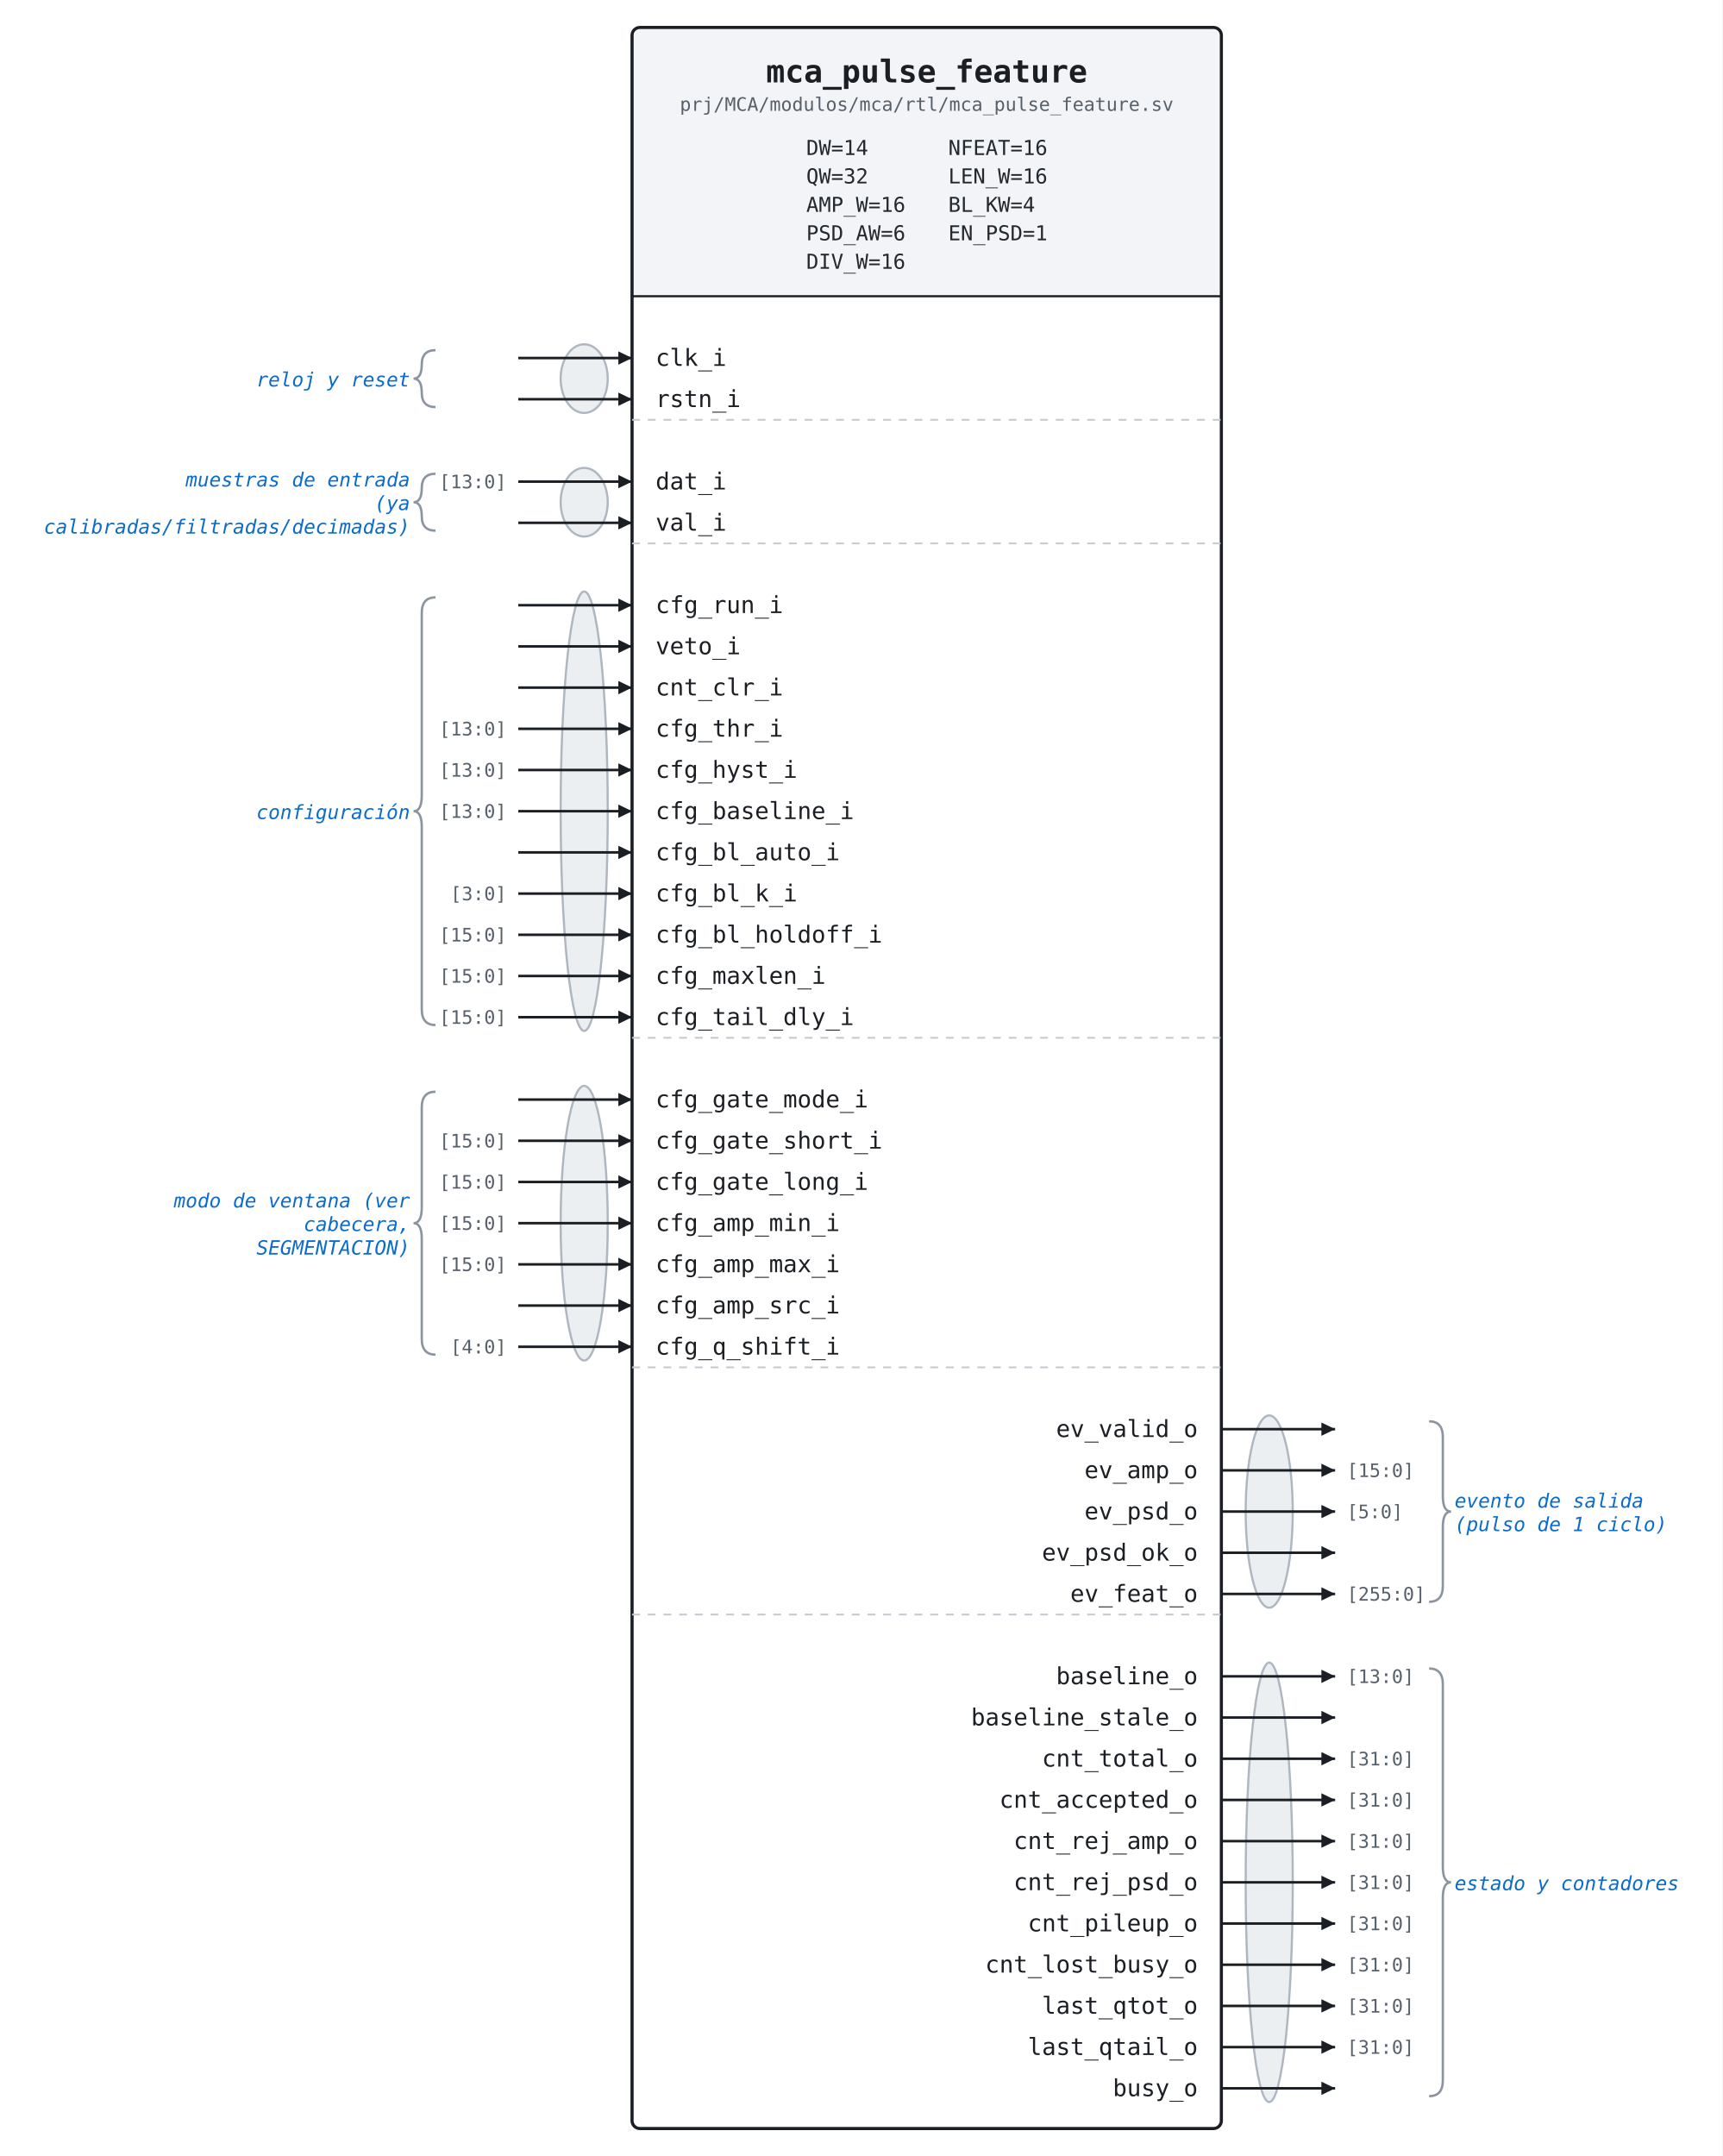
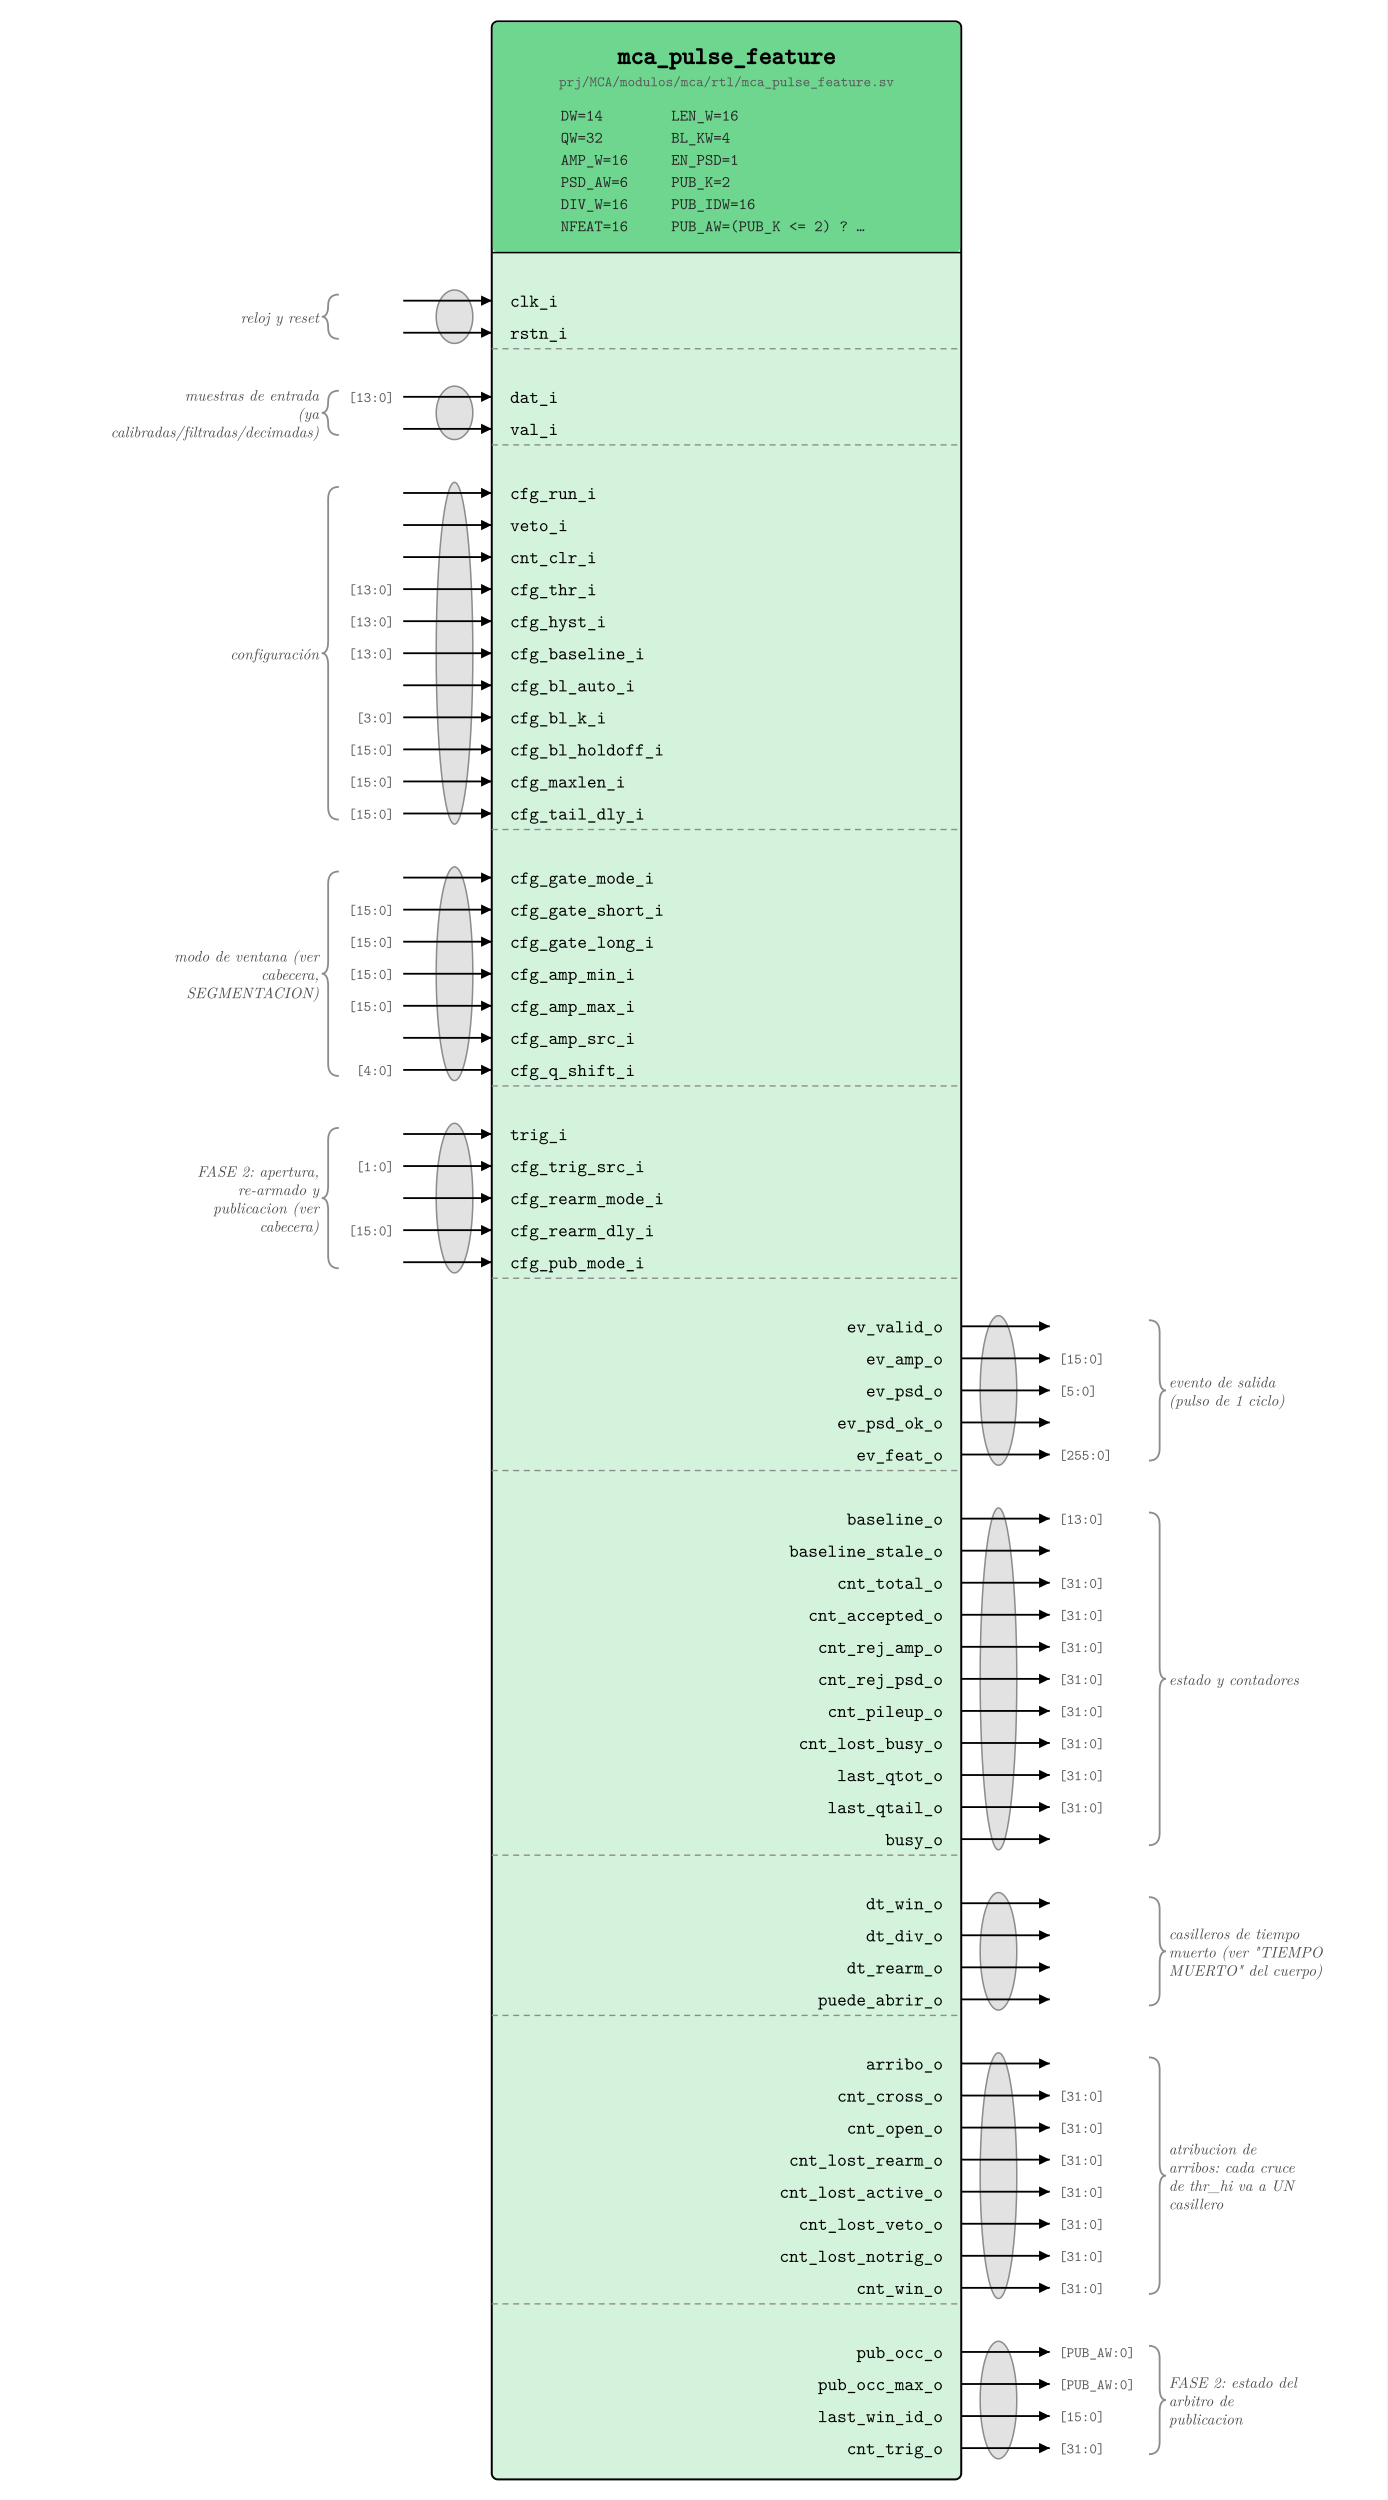
- <svg xmlns="http://www.w3.org/2000/svg" width="878" height="1099" viewBox="0 0 878 1099" font-family="ui-monospace,SFMono-Regular,Menlo,Consolas,monospace">
+ <svg xmlns="http://www.w3.org/2000/svg" width="909" height="1638" viewBox="0 0 909 1638" font-family="&quot;Latin Modern Mono&quot;,&quot;CMU Typewriter Text&quot;,ui-monospace,SFMono-Regular,Menlo,Consolas,monospace">
  <style>
-   .bg{fill:#ffffff}            .box{fill:#ffffff;stroke:#1b1f24;stroke-width:1.6}
-   .hdr{fill:#f2f4f7;stroke:none}
-   .rule{stroke:#1b1f24;stroke-width:1.1}
-   .sep{stroke:#c3cad1;stroke-width:0.9;stroke-dasharray:4 4}
-   .pin{stroke:#1b1f24;stroke-width:1.3;fill:none}
-   .arr{fill:#1b1f24;stroke:none}
-   .nm{fill:#1b1f24}            .wd{fill:#57606a}
-   .gp{fill:#0b6bcb;font-style:italic}
-   .ti{fill:#1b1f24;font-weight:700} .sb{fill:#57606a} .pr{fill:#24292f}
+   .bg{fill:#ffffff}            .box{stroke:#000000;stroke-width:1.3}
+   .hdr{stroke:none}
+   .rule{stroke:#000000;stroke-width:1.0}
+   .sep{stroke:#8c8c8c;stroke-width:0.9;stroke-dasharray:4 3}
+   .pin{stroke:#000000;stroke-width:1.2;fill:none}
+   .arr{fill:#000000;stroke:none}
+   .nm{fill:#000000}            .wd{fill:#595959}
+   .gp{fill:#4d4d4d;font-style:italic;font-family:"Latin Modern Roman","CMU Serif","Computer Modern Serif",Georgia,serif}
+   .ti{fill:#000000;font-weight:700} .sb{fill:#595959} .pr{fill:#262626}
+   .lg{fill:#4d4d4d;font-family:"Latin Modern Roman","CMU Serif","Computer Modern Serif",Georgia,serif}
  /* Tintes planos y no fill-opacity: hay renderers de SVG a PNG que ignoran la
     opacidad y dejan la elipse maciza, tapando los cables que abarca. */
-   .brc{fill:none;stroke:#8c959f;stroke-width:1.2}
-   .bus {fill:#eceff2;stroke:#aeb7c0;stroke-width:1.1}
-   .busm{fill:#dcebfb;stroke:#0b6bcb;stroke-width:1.3}
-   .buss{fill:#fbefd6;stroke:#bf8700;stroke-width:1.3}
-   .dotm{fill:#0b6bcb;stroke:none}
-   .dots{fill:#ffffff;stroke:#bf8700;stroke-width:1.6}
-   @media (prefers-color-scheme: dark){
-     .bg{fill:#0d1117}          .box{fill:#0d1117;stroke:#c9d1d9}
-     .hdr{fill:#161b22}         .rule{stroke:#c9d1d9}
-     .sep{stroke:#30363d}       .pin{stroke:#c9d1d9}
-     .arr{fill:#c9d1d9}         .nm{fill:#e6edf3} .wd{fill:#8b949e}
-     .gp{fill:#58a6ff}          .ti{fill:#e6edf3} .sb{fill:#8b949e} .pr{fill:#c9d1d9}
-     .brc{stroke:#6e7681}
-     .bus {fill:#21262d;stroke:#6e7681}
-     .busm{fill:#10243e;stroke:#58a6ff}
-     .buss{fill:#2b2008;stroke:#d29922}
-     .dotm{fill:#58a6ff}        .dots{fill:#0d1117;stroke:#d29922}
-   }
+   .brc{fill:none;stroke:#8c8c8c;stroke-width:1.2}
+   .bus {fill:#e2e2e2;stroke:#8c8c8c;stroke-width:1.0}
+   .busm{fill:#fdddbc;stroke:#000000;stroke-width:1.1}
+   .buss{fill:#f8c6c6;stroke:#000000;stroke-width:1.1}
+   .dotm{fill:#fccea0;stroke:#000000;stroke-width:1.1}
+   .dots{fill:#f08080;stroke:#000000;stroke-width:1.1}
</style>
-   <rect class="bg" x="0" y="0" width="878" height="1099" />
-   <rect class="box" x="322.2" y="14.0" width="300.4" height="1071.0" rx="4" />
-   <rect class="hdr" x="323.2" y="15.0" width="298.4" height="136.0" rx="3" />
-   <text class="ti" x="472.4" y="42.0" font-size="16" text-anchor="middle">mca_pulse_feature</text>
-   <text class="sb" x="472.4" y="56.5" font-size="9.5" text-anchor="middle">prj/MCA/modulos/mca/rtl/mca_pulse_feature.sv</text>
-   <text class="pr" x="411.0" y="79.0" font-size="10.5">DW=14</text>
-   <text class="pr" x="411.0" y="93.5" font-size="10.5">QW=32</text>
-   <text class="pr" x="411.0" y="108.0" font-size="10.5">AMP_W=16</text>
-   <text class="pr" x="411.0" y="122.5" font-size="10.5">PSD_AW=6</text>
-   <text class="pr" x="411.0" y="137.0" font-size="10.5">DIV_W=16</text>
-   <text class="pr" x="483.4" y="79.0" font-size="10.5">NFEAT=16</text>
-   <text class="pr" x="483.4" y="93.5" font-size="10.5">LEN_W=16</text>
-   <text class="pr" x="483.4" y="108.0" font-size="10.5">BL_KW=4</text>
-   <text class="pr" x="483.4" y="122.5" font-size="10.5">EN_PSD=1</text>
-   <line class="rule" x1="322.2" y1="151.0" x2="622.6" y2="151.0" />
-   <ellipse class="bus" cx="297.8" cy="193.0" rx="12.0" ry="17.5" />
-   <path class="brc" d="M222.0,178.5 Q215.0,178.5 215.0,185.8 L215.0,185.8 Q215.0,193.0 210.8,193.0 Q215.0,193.0 215.0,200.2 L215.0,200.2 Q215.0,207.5 222.0,207.5" />
-   <text class="gp" x="209.0" y="197.0" font-size="10" text-anchor="end">reloj y reset</text>
-   <line class="pin" x1="264.2" y1="182.5" x2="322.2" y2="182.5" />
-   <path class="arr" d="M315.2,179.1 L322.2,182.5 L315.2,185.9 Z" />
-   <text class="nm" x="334.2" y="186.5" font-size="12">clk_i</text>
-   <line class="pin" x1="264.2" y1="203.5" x2="322.2" y2="203.5" />
-   <path class="arr" d="M315.2,200.1 L322.2,203.5 L315.2,206.9 Z" />
-   <text class="nm" x="334.2" y="207.5" font-size="12">rstn_i</text>
-   <line class="sep" x1="322.2" y1="214.0" x2="622.6" y2="214.0" />
-   <ellipse class="bus" cx="297.8" cy="256.0" rx="12.0" ry="17.5" />
-   <path class="brc" d="M222.0,241.5 Q215.0,241.5 215.0,248.8 L215.0,248.8 Q215.0,256.0 210.8,256.0 Q215.0,256.0 215.0,263.2 L215.0,263.2 Q215.0,270.5 222.0,270.5" />
-   <text class="gp" x="209.0" y="248.0" font-size="10" text-anchor="end">muestras de entrada</text>
-   <text class="gp" x="209.0" y="260.0" font-size="10" text-anchor="end">(ya</text>
-   <text class="gp" x="209.0" y="272.0" font-size="10" text-anchor="end">calibradas/filtradas/decimadas)</text>
-   <line class="pin" x1="264.2" y1="245.5" x2="322.2" y2="245.5" />
-   <path class="arr" d="M315.2,242.1 L322.2,245.5 L315.2,248.9 Z" />
-   <text class="wd" x="258.2" y="248.9" font-size="9.5" text-anchor="end">[13:0]</text>
-   <text class="nm" x="334.2" y="249.5" font-size="12">dat_i</text>
-   <line class="pin" x1="264.2" y1="266.5" x2="322.2" y2="266.5" />
-   <path class="arr" d="M315.2,263.1 L322.2,266.5 L315.2,269.9 Z" />
-   <text class="nm" x="334.2" y="270.5" font-size="12">val_i</text>
-   <line class="sep" x1="322.2" y1="277.0" x2="622.6" y2="277.0" />
-   <ellipse class="bus" cx="297.8" cy="413.5" rx="12.0" ry="112.0" />
-   <path class="brc" d="M222.0,304.5 Q215.0,304.5 215.0,312.5 L215.0,405.5 Q215.0,413.5 210.8,413.5 Q215.0,413.5 215.0,421.5 L215.0,514.5 Q215.0,522.5 222.0,522.5" />
-   <text class="gp" x="209.0" y="417.5" font-size="10" text-anchor="end">configuración</text>
-   <line class="pin" x1="264.2" y1="308.5" x2="322.2" y2="308.5" />
-   <path class="arr" d="M315.2,305.1 L322.2,308.5 L315.2,311.9 Z" />
-   <text class="nm" x="334.2" y="312.5" font-size="12">cfg_run_i</text>
-   <line class="pin" x1="264.2" y1="329.5" x2="322.2" y2="329.5" />
-   <path class="arr" d="M315.2,326.1 L322.2,329.5 L315.2,332.9 Z" />
-   <text class="nm" x="334.2" y="333.5" font-size="12">veto_i</text>
-   <line class="pin" x1="264.2" y1="350.5" x2="322.2" y2="350.5" />
-   <path class="arr" d="M315.2,347.1 L322.2,350.5 L315.2,353.9 Z" />
-   <text class="nm" x="334.2" y="354.5" font-size="12">cnt_clr_i</text>
-   <line class="pin" x1="264.2" y1="371.5" x2="322.2" y2="371.5" />
-   <path class="arr" d="M315.2,368.1 L322.2,371.5 L315.2,374.9 Z" />
-   <text class="wd" x="258.2" y="374.9" font-size="9.5" text-anchor="end">[13:0]</text>
-   <text class="nm" x="334.2" y="375.5" font-size="12">cfg_thr_i</text>
-   <line class="pin" x1="264.2" y1="392.5" x2="322.2" y2="392.5" />
-   <path class="arr" d="M315.2,389.1 L322.2,392.5 L315.2,395.9 Z" />
-   <text class="wd" x="258.2" y="395.9" font-size="9.5" text-anchor="end">[13:0]</text>
-   <text class="nm" x="334.2" y="396.5" font-size="12">cfg_hyst_i</text>
-   <line class="pin" x1="264.2" y1="413.5" x2="322.2" y2="413.5" />
-   <path class="arr" d="M315.2,410.1 L322.2,413.5 L315.2,416.9 Z" />
-   <text class="wd" x="258.2" y="416.9" font-size="9.5" text-anchor="end">[13:0]</text>
-   <text class="nm" x="334.2" y="417.5" font-size="12">cfg_baseline_i</text>
-   <line class="pin" x1="264.2" y1="434.5" x2="322.2" y2="434.5" />
-   <path class="arr" d="M315.2,431.1 L322.2,434.5 L315.2,437.9 Z" />
-   <text class="nm" x="334.2" y="438.5" font-size="12">cfg_bl_auto_i</text>
-   <line class="pin" x1="264.2" y1="455.5" x2="322.2" y2="455.5" />
-   <path class="arr" d="M315.2,452.1 L322.2,455.5 L315.2,458.9 Z" />
-   <text class="wd" x="258.2" y="458.9" font-size="9.5" text-anchor="end">[3:0]</text>
-   <text class="nm" x="334.2" y="459.5" font-size="12">cfg_bl_k_i</text>
-   <line class="pin" x1="264.2" y1="476.5" x2="322.2" y2="476.5" />
-   <path class="arr" d="M315.2,473.1 L322.2,476.5 L315.2,479.9 Z" />
-   <text class="wd" x="258.2" y="479.9" font-size="9.5" text-anchor="end">[15:0]</text>
-   <text class="nm" x="334.2" y="480.5" font-size="12">cfg_bl_holdoff_i</text>
-   <line class="pin" x1="264.2" y1="497.5" x2="322.2" y2="497.5" />
-   <path class="arr" d="M315.2,494.1 L322.2,497.5 L315.2,500.9 Z" />
-   <text class="wd" x="258.2" y="500.9" font-size="9.5" text-anchor="end">[15:0]</text>
-   <text class="nm" x="334.2" y="501.5" font-size="12">cfg_maxlen_i</text>
-   <line class="pin" x1="264.2" y1="518.5" x2="322.2" y2="518.5" />
-   <path class="arr" d="M315.2,515.1 L322.2,518.5 L315.2,521.9 Z" />
-   <text class="wd" x="258.2" y="521.9" font-size="9.5" text-anchor="end">[15:0]</text>
-   <text class="nm" x="334.2" y="522.5" font-size="12">cfg_tail_dly_i</text>
-   <line class="sep" x1="322.2" y1="529.0" x2="622.6" y2="529.0" />
-   <ellipse class="bus" cx="297.8" cy="623.5" rx="12.0" ry="70.0" />
-   <path class="brc" d="M222.0,556.5 Q215.0,556.5 215.0,564.5 L215.0,615.5 Q215.0,623.5 210.8,623.5 Q215.0,623.5 215.0,631.5 L215.0,682.5 Q215.0,690.5 222.0,690.5" />
-   <text class="gp" x="209.0" y="615.5" font-size="10" text-anchor="end">modo de ventana (ver</text>
-   <text class="gp" x="209.0" y="627.5" font-size="10" text-anchor="end">cabecera,</text>
-   <text class="gp" x="209.0" y="639.5" font-size="10" text-anchor="end">SEGMENTACION)</text>
-   <line class="pin" x1="264.2" y1="560.5" x2="322.2" y2="560.5" />
-   <path class="arr" d="M315.2,557.1 L322.2,560.5 L315.2,563.9 Z" />
-   <text class="nm" x="334.2" y="564.5" font-size="12">cfg_gate_mode_i</text>
-   <line class="pin" x1="264.2" y1="581.5" x2="322.2" y2="581.5" />
-   <path class="arr" d="M315.2,578.1 L322.2,581.5 L315.2,584.9 Z" />
-   <text class="wd" x="258.2" y="584.9" font-size="9.5" text-anchor="end">[15:0]</text>
-   <text class="nm" x="334.2" y="585.5" font-size="12">cfg_gate_short_i</text>
-   <line class="pin" x1="264.2" y1="602.5" x2="322.2" y2="602.5" />
-   <path class="arr" d="M315.2,599.1 L322.2,602.5 L315.2,605.9 Z" />
-   <text class="wd" x="258.2" y="605.9" font-size="9.5" text-anchor="end">[15:0]</text>
-   <text class="nm" x="334.2" y="606.5" font-size="12">cfg_gate_long_i</text>
-   <line class="pin" x1="264.2" y1="623.5" x2="322.2" y2="623.5" />
-   <path class="arr" d="M315.2,620.1 L322.2,623.5 L315.2,626.9 Z" />
-   <text class="wd" x="258.2" y="626.9" font-size="9.5" text-anchor="end">[15:0]</text>
-   <text class="nm" x="334.2" y="627.5" font-size="12">cfg_amp_min_i</text>
-   <line class="pin" x1="264.2" y1="644.5" x2="322.2" y2="644.5" />
-   <path class="arr" d="M315.2,641.1 L322.2,644.5 L315.2,647.9 Z" />
-   <text class="wd" x="258.2" y="647.9" font-size="9.5" text-anchor="end">[15:0]</text>
-   <text class="nm" x="334.2" y="648.5" font-size="12">cfg_amp_max_i</text>
-   <line class="pin" x1="264.2" y1="665.5" x2="322.2" y2="665.5" />
-   <path class="arr" d="M315.2,662.1 L322.2,665.5 L315.2,668.9 Z" />
-   <text class="nm" x="334.2" y="669.5" font-size="12">cfg_amp_src_i</text>
-   <line class="pin" x1="264.2" y1="686.5" x2="322.2" y2="686.5" />
-   <path class="arr" d="M315.2,683.1 L322.2,686.5 L315.2,689.9 Z" />
-   <text class="wd" x="258.2" y="689.9" font-size="9.5" text-anchor="end">[4:0]</text>
-   <text class="nm" x="334.2" y="690.5" font-size="12">cfg_q_shift_i</text>
-   <line class="sep" x1="322.2" y1="697.0" x2="622.6" y2="697.0" />
-   <ellipse class="bus" cx="647.0" cy="770.5" rx="12.0" ry="49.0" />
-   <path class="brc" d="M728.5,724.5 Q735.5,724.5 735.5,732.5 L735.5,762.5 Q735.5,770.5 739.7,770.5 Q735.5,770.5 735.5,778.5 L735.5,808.5 Q735.5,816.5 728.5,816.5" />
-   <text class="gp" x="741.5" y="768.5" font-size="10" text-anchor="start">evento de salida</text>
-   <text class="gp" x="741.5" y="780.5" font-size="10" text-anchor="start">(pulso de 1 ciclo)</text>
-   <line class="pin" x1="622.6" y1="728.5" x2="680.6" y2="728.5" />
-   <path class="arr" d="M673.6,725.1 L680.6,728.5 L673.6,731.9 Z" />
-   <text class="nm" x="610.6" y="732.5" font-size="12" text-anchor="end">ev_valid_o</text>
-   <line class="pin" x1="622.6" y1="749.5" x2="680.6" y2="749.5" />
-   <path class="arr" d="M673.6,746.1 L680.6,749.5 L673.6,752.9 Z" />
-   <text class="wd" x="686.6" y="752.9" font-size="9.5">[15:0]</text>
-   <text class="nm" x="610.6" y="753.5" font-size="12" text-anchor="end">ev_amp_o</text>
-   <line class="pin" x1="622.6" y1="770.5" x2="680.6" y2="770.5" />
-   <path class="arr" d="M673.6,767.1 L680.6,770.5 L673.6,773.9 Z" />
-   <text class="wd" x="686.6" y="773.9" font-size="9.5">[5:0]</text>
-   <text class="nm" x="610.6" y="774.5" font-size="12" text-anchor="end">ev_psd_o</text>
-   <line class="pin" x1="622.6" y1="791.5" x2="680.6" y2="791.5" />
-   <path class="arr" d="M673.6,788.1 L680.6,791.5 L673.6,794.9 Z" />
-   <text class="nm" x="610.6" y="795.5" font-size="12" text-anchor="end">ev_psd_ok_o</text>
-   <line class="pin" x1="622.6" y1="812.5" x2="680.6" y2="812.5" />
-   <path class="arr" d="M673.6,809.1 L680.6,812.5 L673.6,815.9 Z" />
-   <text class="wd" x="686.6" y="815.9" font-size="9.5">[255:0]</text>
-   <text class="nm" x="610.6" y="816.5" font-size="12" text-anchor="end">ev_feat_o</text>
-   <line class="sep" x1="322.2" y1="823.0" x2="622.6" y2="823.0" />
-   <ellipse class="bus" cx="647.0" cy="959.5" rx="12.0" ry="112.0" />
-   <path class="brc" d="M728.5,850.5 Q735.5,850.5 735.5,858.5 L735.5,951.5 Q735.5,959.5 739.7,959.5 Q735.5,959.5 735.5,967.5 L735.5,1060.5 Q735.5,1068.5 728.5,1068.5" />
-   <text class="gp" x="741.5" y="963.5" font-size="10" text-anchor="start">estado y contadores</text>
-   <line class="pin" x1="622.6" y1="854.5" x2="680.6" y2="854.5" />
-   <path class="arr" d="M673.6,851.1 L680.6,854.5 L673.6,857.9 Z" />
-   <text class="wd" x="686.6" y="857.9" font-size="9.5">[13:0]</text>
-   <text class="nm" x="610.6" y="858.5" font-size="12" text-anchor="end">baseline_o</text>
-   <line class="pin" x1="622.6" y1="875.5" x2="680.6" y2="875.5" />
-   <path class="arr" d="M673.6,872.1 L680.6,875.5 L673.6,878.9 Z" />
-   <text class="nm" x="610.6" y="879.5" font-size="12" text-anchor="end">baseline_stale_o</text>
-   <line class="pin" x1="622.6" y1="896.5" x2="680.6" y2="896.5" />
-   <path class="arr" d="M673.6,893.1 L680.6,896.5 L673.6,899.9 Z" />
-   <text class="wd" x="686.6" y="899.9" font-size="9.5">[31:0]</text>
-   <text class="nm" x="610.6" y="900.5" font-size="12" text-anchor="end">cnt_total_o</text>
-   <line class="pin" x1="622.6" y1="917.5" x2="680.6" y2="917.5" />
-   <path class="arr" d="M673.6,914.1 L680.6,917.5 L673.6,920.9 Z" />
-   <text class="wd" x="686.6" y="920.9" font-size="9.5">[31:0]</text>
-   <text class="nm" x="610.6" y="921.5" font-size="12" text-anchor="end">cnt_accepted_o</text>
-   <line class="pin" x1="622.6" y1="938.5" x2="680.6" y2="938.5" />
-   <path class="arr" d="M673.6,935.1 L680.6,938.5 L673.6,941.9 Z" />
-   <text class="wd" x="686.6" y="941.9" font-size="9.5">[31:0]</text>
-   <text class="nm" x="610.6" y="942.5" font-size="12" text-anchor="end">cnt_rej_amp_o</text>
-   <line class="pin" x1="622.6" y1="959.5" x2="680.6" y2="959.5" />
-   <path class="arr" d="M673.6,956.1 L680.6,959.5 L673.6,962.9 Z" />
-   <text class="wd" x="686.6" y="962.9" font-size="9.5">[31:0]</text>
-   <text class="nm" x="610.6" y="963.5" font-size="12" text-anchor="end">cnt_rej_psd_o</text>
-   <line class="pin" x1="622.6" y1="980.5" x2="680.6" y2="980.5" />
-   <path class="arr" d="M673.6,977.1 L680.6,980.5 L673.6,983.9 Z" />
-   <text class="wd" x="686.6" y="983.9" font-size="9.5">[31:0]</text>
-   <text class="nm" x="610.6" y="984.5" font-size="12" text-anchor="end">cnt_pileup_o</text>
-   <line class="pin" x1="622.6" y1="1001.5" x2="680.6" y2="1001.5" />
-   <path class="arr" d="M673.6,998.1 L680.6,1001.5 L673.6,1004.9 Z" />
-   <text class="wd" x="686.6" y="1004.9" font-size="9.5">[31:0]</text>
-   <text class="nm" x="610.6" y="1005.5" font-size="12" text-anchor="end">cnt_lost_busy_o</text>
-   <line class="pin" x1="622.6" y1="1022.5" x2="680.6" y2="1022.5" />
-   <path class="arr" d="M673.6,1019.1 L680.6,1022.5 L673.6,1025.9 Z" />
-   <text class="wd" x="686.6" y="1025.9" font-size="9.5">[31:0]</text>
-   <text class="nm" x="610.6" y="1026.5" font-size="12" text-anchor="end">last_qtot_o</text>
-   <line class="pin" x1="622.6" y1="1043.5" x2="680.6" y2="1043.5" />
-   <path class="arr" d="M673.6,1040.1 L680.6,1043.5 L673.6,1046.9 Z" />
-   <text class="wd" x="686.6" y="1046.9" font-size="9.5">[31:0]</text>
-   <text class="nm" x="610.6" y="1047.5" font-size="12" text-anchor="end">last_qtail_o</text>
-   <line class="pin" x1="622.6" y1="1064.5" x2="680.6" y2="1064.5" />
-   <path class="arr" d="M673.6,1061.1 L680.6,1064.5 L673.6,1067.9 Z" />
-   <text class="nm" x="610.6" y="1068.5" font-size="12" text-anchor="end">busy_o</text>
+   <rect class="bg" x="0" y="0" width="909" height="1638" />
+   <rect class="box" x="322.2" y="14.0" width="307.6" height="1610.5" rx="4" fill="#d4f3dd" />
+   <rect class="hdr" x="322.9" y="14.7" width="306.2" height="150.8" rx="3.5" fill="#6ed68e" />
+   <text class="ti" x="476.0" y="42.0" font-size="16" text-anchor="middle">mca_pulse_feature</text>
+   <text class="sb" x="476.0" y="56.5" font-size="9.5" text-anchor="middle">prj/MCA/modulos/mca/rtl/mca_pulse_feature.sv</text>
+   <text class="pr" x="367.4" y="79.0" font-size="10.5">DW=14</text>
+   <text class="pr" x="367.4" y="93.5" font-size="10.5">QW=32</text>
+   <text class="pr" x="367.4" y="108.0" font-size="10.5">AMP_W=16</text>
+   <text class="pr" x="367.4" y="122.5" font-size="10.5">PSD_AW=6</text>
+   <text class="pr" x="367.4" y="137.0" font-size="10.5">DIV_W=16</text>
+   <text class="pr" x="367.4" y="151.5" font-size="10.5">NFEAT=16</text>
+   <text class="pr" x="439.8" y="79.0" font-size="10.5">LEN_W=16</text>
+   <text class="pr" x="439.8" y="93.5" font-size="10.5">BL_KW=4</text>
+   <text class="pr" x="439.8" y="108.0" font-size="10.5">EN_PSD=1</text>
+   <text class="pr" x="439.8" y="122.5" font-size="10.5">PUB_K=2</text>
+   <text class="pr" x="439.8" y="137.0" font-size="10.5">PUB_IDW=16</text>
+   <text class="pr" x="439.8" y="151.5" font-size="10.5">PUB_AW=(PUB_K &lt;= 2) ? …</text>
+   <line class="rule" x1="322.2" y1="165.5" x2="629.8" y2="165.5" />
+   <ellipse class="bus" cx="297.8" cy="207.5" rx="12.0" ry="17.5" />
+   <path class="brc" d="M222.0,193.0 Q215.0,193.0 215.0,200.2 L215.0,200.2 Q215.0,207.5 210.8,207.5 Q215.0,207.5 215.0,214.8 L215.0,214.8 Q215.0,222.0 222.0,222.0" />
+   <text class="gp" x="209.0" y="211.5" font-size="10" text-anchor="end">reloj y reset</text>
+   <line class="pin" x1="264.2" y1="197.0" x2="322.2" y2="197.0" />
+   <path class="arr" d="M315.2,193.6 L322.2,197.0 L315.2,200.4 Z" />
+   <text class="nm" x="334.2" y="201.0" font-size="12">clk_i</text>
+   <line class="pin" x1="264.2" y1="218.0" x2="322.2" y2="218.0" />
+   <path class="arr" d="M315.2,214.6 L322.2,218.0 L315.2,221.4 Z" />
+   <text class="nm" x="334.2" y="222.0" font-size="12">rstn_i</text>
+   <line class="sep" x1="322.2" y1="228.5" x2="629.8" y2="228.5" />
+   <ellipse class="bus" cx="297.8" cy="270.5" rx="12.0" ry="17.5" />
+   <path class="brc" d="M222.0,256.0 Q215.0,256.0 215.0,263.2 L215.0,263.2 Q215.0,270.5 210.8,270.5 Q215.0,270.5 215.0,277.8 L215.0,277.8 Q215.0,285.0 222.0,285.0" />
+   <text class="gp" x="209.0" y="262.5" font-size="10" text-anchor="end">muestras de entrada</text>
+   <text class="gp" x="209.0" y="274.5" font-size="10" text-anchor="end">(ya</text>
+   <text class="gp" x="209.0" y="286.5" font-size="10" text-anchor="end">calibradas/filtradas/decimadas)</text>
+   <line class="pin" x1="264.2" y1="260.0" x2="322.2" y2="260.0" />
+   <path class="arr" d="M315.2,256.6 L322.2,260.0 L315.2,263.4 Z" />
+   <text class="wd" x="258.2" y="263.4" font-size="9.5" text-anchor="end">[13:0]</text>
+   <text class="nm" x="334.2" y="264.0" font-size="12">dat_i</text>
+   <line class="pin" x1="264.2" y1="281.0" x2="322.2" y2="281.0" />
+   <path class="arr" d="M315.2,277.6 L322.2,281.0 L315.2,284.4 Z" />
+   <text class="nm" x="334.2" y="285.0" font-size="12">val_i</text>
+   <line class="sep" x1="322.2" y1="291.5" x2="629.8" y2="291.5" />
+   <ellipse class="bus" cx="297.8" cy="428.0" rx="12.0" ry="112.0" />
+   <path class="brc" d="M222.0,319.0 Q215.0,319.0 215.0,327.0 L215.0,420.0 Q215.0,428.0 210.8,428.0 Q215.0,428.0 215.0,436.0 L215.0,529.0 Q215.0,537.0 222.0,537.0" />
+   <text class="gp" x="209.0" y="432.0" font-size="10" text-anchor="end">configuración</text>
+   <line class="pin" x1="264.2" y1="323.0" x2="322.2" y2="323.0" />
+   <path class="arr" d="M315.2,319.6 L322.2,323.0 L315.2,326.4 Z" />
+   <text class="nm" x="334.2" y="327.0" font-size="12">cfg_run_i</text>
+   <line class="pin" x1="264.2" y1="344.0" x2="322.2" y2="344.0" />
+   <path class="arr" d="M315.2,340.6 L322.2,344.0 L315.2,347.4 Z" />
+   <text class="nm" x="334.2" y="348.0" font-size="12">veto_i</text>
+   <line class="pin" x1="264.2" y1="365.0" x2="322.2" y2="365.0" />
+   <path class="arr" d="M315.2,361.6 L322.2,365.0 L315.2,368.4 Z" />
+   <text class="nm" x="334.2" y="369.0" font-size="12">cnt_clr_i</text>
+   <line class="pin" x1="264.2" y1="386.0" x2="322.2" y2="386.0" />
+   <path class="arr" d="M315.2,382.6 L322.2,386.0 L315.2,389.4 Z" />
+   <text class="wd" x="258.2" y="389.4" font-size="9.5" text-anchor="end">[13:0]</text>
+   <text class="nm" x="334.2" y="390.0" font-size="12">cfg_thr_i</text>
+   <line class="pin" x1="264.2" y1="407.0" x2="322.2" y2="407.0" />
+   <path class="arr" d="M315.2,403.6 L322.2,407.0 L315.2,410.4 Z" />
+   <text class="wd" x="258.2" y="410.4" font-size="9.5" text-anchor="end">[13:0]</text>
+   <text class="nm" x="334.2" y="411.0" font-size="12">cfg_hyst_i</text>
+   <line class="pin" x1="264.2" y1="428.0" x2="322.2" y2="428.0" />
+   <path class="arr" d="M315.2,424.6 L322.2,428.0 L315.2,431.4 Z" />
+   <text class="wd" x="258.2" y="431.4" font-size="9.5" text-anchor="end">[13:0]</text>
+   <text class="nm" x="334.2" y="432.0" font-size="12">cfg_baseline_i</text>
+   <line class="pin" x1="264.2" y1="449.0" x2="322.2" y2="449.0" />
+   <path class="arr" d="M315.2,445.6 L322.2,449.0 L315.2,452.4 Z" />
+   <text class="nm" x="334.2" y="453.0" font-size="12">cfg_bl_auto_i</text>
+   <line class="pin" x1="264.2" y1="470.0" x2="322.2" y2="470.0" />
+   <path class="arr" d="M315.2,466.6 L322.2,470.0 L315.2,473.4 Z" />
+   <text class="wd" x="258.2" y="473.4" font-size="9.5" text-anchor="end">[3:0]</text>
+   <text class="nm" x="334.2" y="474.0" font-size="12">cfg_bl_k_i</text>
+   <line class="pin" x1="264.2" y1="491.0" x2="322.2" y2="491.0" />
+   <path class="arr" d="M315.2,487.6 L322.2,491.0 L315.2,494.4 Z" />
+   <text class="wd" x="258.2" y="494.4" font-size="9.5" text-anchor="end">[15:0]</text>
+   <text class="nm" x="334.2" y="495.0" font-size="12">cfg_bl_holdoff_i</text>
+   <line class="pin" x1="264.2" y1="512.0" x2="322.2" y2="512.0" />
+   <path class="arr" d="M315.2,508.6 L322.2,512.0 L315.2,515.4 Z" />
+   <text class="wd" x="258.2" y="515.4" font-size="9.5" text-anchor="end">[15:0]</text>
+   <text class="nm" x="334.2" y="516.0" font-size="12">cfg_maxlen_i</text>
+   <line class="pin" x1="264.2" y1="533.0" x2="322.2" y2="533.0" />
+   <path class="arr" d="M315.2,529.6 L322.2,533.0 L315.2,536.4 Z" />
+   <text class="wd" x="258.2" y="536.4" font-size="9.5" text-anchor="end">[15:0]</text>
+   <text class="nm" x="334.2" y="537.0" font-size="12">cfg_tail_dly_i</text>
+   <line class="sep" x1="322.2" y1="543.5" x2="629.8" y2="543.5" />
+   <ellipse class="bus" cx="297.8" cy="638.0" rx="12.0" ry="70.0" />
+   <path class="brc" d="M222.0,571.0 Q215.0,571.0 215.0,579.0 L215.0,630.0 Q215.0,638.0 210.8,638.0 Q215.0,638.0 215.0,646.0 L215.0,697.0 Q215.0,705.0 222.0,705.0" />
+   <text class="gp" x="209.0" y="630.0" font-size="10" text-anchor="end">modo de ventana (ver</text>
+   <text class="gp" x="209.0" y="642.0" font-size="10" text-anchor="end">cabecera,</text>
+   <text class="gp" x="209.0" y="654.0" font-size="10" text-anchor="end">SEGMENTACION)</text>
+   <line class="pin" x1="264.2" y1="575.0" x2="322.2" y2="575.0" />
+   <path class="arr" d="M315.2,571.6 L322.2,575.0 L315.2,578.4 Z" />
+   <text class="nm" x="334.2" y="579.0" font-size="12">cfg_gate_mode_i</text>
+   <line class="pin" x1="264.2" y1="596.0" x2="322.2" y2="596.0" />
+   <path class="arr" d="M315.2,592.6 L322.2,596.0 L315.2,599.4 Z" />
+   <text class="wd" x="258.2" y="599.4" font-size="9.5" text-anchor="end">[15:0]</text>
+   <text class="nm" x="334.2" y="600.0" font-size="12">cfg_gate_short_i</text>
+   <line class="pin" x1="264.2" y1="617.0" x2="322.2" y2="617.0" />
+   <path class="arr" d="M315.2,613.6 L322.2,617.0 L315.2,620.4 Z" />
+   <text class="wd" x="258.2" y="620.4" font-size="9.5" text-anchor="end">[15:0]</text>
+   <text class="nm" x="334.2" y="621.0" font-size="12">cfg_gate_long_i</text>
+   <line class="pin" x1="264.2" y1="638.0" x2="322.2" y2="638.0" />
+   <path class="arr" d="M315.2,634.6 L322.2,638.0 L315.2,641.4 Z" />
+   <text class="wd" x="258.2" y="641.4" font-size="9.5" text-anchor="end">[15:0]</text>
+   <text class="nm" x="334.2" y="642.0" font-size="12">cfg_amp_min_i</text>
+   <line class="pin" x1="264.2" y1="659.0" x2="322.2" y2="659.0" />
+   <path class="arr" d="M315.2,655.6 L322.2,659.0 L315.2,662.4 Z" />
+   <text class="wd" x="258.2" y="662.4" font-size="9.5" text-anchor="end">[15:0]</text>
+   <text class="nm" x="334.2" y="663.0" font-size="12">cfg_amp_max_i</text>
+   <line class="pin" x1="264.2" y1="680.0" x2="322.2" y2="680.0" />
+   <path class="arr" d="M315.2,676.6 L322.2,680.0 L315.2,683.4 Z" />
+   <text class="nm" x="334.2" y="684.0" font-size="12">cfg_amp_src_i</text>
+   <line class="pin" x1="264.2" y1="701.0" x2="322.2" y2="701.0" />
+   <path class="arr" d="M315.2,697.6 L322.2,701.0 L315.2,704.4 Z" />
+   <text class="wd" x="258.2" y="704.4" font-size="9.5" text-anchor="end">[4:0]</text>
+   <text class="nm" x="334.2" y="705.0" font-size="12">cfg_q_shift_i</text>
+   <line class="sep" x1="322.2" y1="711.5" x2="629.8" y2="711.5" />
+   <ellipse class="bus" cx="297.8" cy="785.0" rx="12.0" ry="49.0" />
+   <path class="brc" d="M222.0,739.0 Q215.0,739.0 215.0,747.0 L215.0,777.0 Q215.0,785.0 210.8,785.0 Q215.0,785.0 215.0,793.0 L215.0,823.0 Q215.0,831.0 222.0,831.0" />
+   <text class="gp" x="209.0" y="771.0" font-size="10" text-anchor="end">FASE 2: apertura,</text>
+   <text class="gp" x="209.0" y="783.0" font-size="10" text-anchor="end">re-armado y</text>
+   <text class="gp" x="209.0" y="795.0" font-size="10" text-anchor="end">publicacion (ver</text>
+   <text class="gp" x="209.0" y="807.0" font-size="10" text-anchor="end">cabecera)</text>
+   <line class="pin" x1="264.2" y1="743.0" x2="322.2" y2="743.0" />
+   <path class="arr" d="M315.2,739.6 L322.2,743.0 L315.2,746.4 Z" />
+   <text class="nm" x="334.2" y="747.0" font-size="12">trig_i</text>
+   <line class="pin" x1="264.2" y1="764.0" x2="322.2" y2="764.0" />
+   <path class="arr" d="M315.2,760.6 L322.2,764.0 L315.2,767.4 Z" />
+   <text class="wd" x="258.2" y="767.4" font-size="9.5" text-anchor="end">[1:0]</text>
+   <text class="nm" x="334.2" y="768.0" font-size="12">cfg_trig_src_i</text>
+   <line class="pin" x1="264.2" y1="785.0" x2="322.2" y2="785.0" />
+   <path class="arr" d="M315.2,781.6 L322.2,785.0 L315.2,788.4 Z" />
+   <text class="nm" x="334.2" y="789.0" font-size="12">cfg_rearm_mode_i</text>
+   <line class="pin" x1="264.2" y1="806.0" x2="322.2" y2="806.0" />
+   <path class="arr" d="M315.2,802.6 L322.2,806.0 L315.2,809.4 Z" />
+   <text class="wd" x="258.2" y="809.4" font-size="9.5" text-anchor="end">[15:0]</text>
+   <text class="nm" x="334.2" y="810.0" font-size="12">cfg_rearm_dly_i</text>
+   <line class="pin" x1="264.2" y1="827.0" x2="322.2" y2="827.0" />
+   <path class="arr" d="M315.2,823.6 L322.2,827.0 L315.2,830.4 Z" />
+   <text class="nm" x="334.2" y="831.0" font-size="12">cfg_pub_mode_i</text>
+   <line class="sep" x1="322.2" y1="837.5" x2="629.8" y2="837.5" />
+   <ellipse class="bus" cx="654.2" cy="911.0" rx="12.0" ry="49.0" />
+   <path class="brc" d="M752.8,865.0 Q759.8,865.0 759.8,873.0 L759.8,903.0 Q759.8,911.0 764.0,911.0 Q759.8,911.0 759.8,919.0 L759.8,949.0 Q759.8,957.0 752.8,957.0" />
+   <text class="gp" x="765.8" y="909.0" font-size="10" text-anchor="start">evento de salida</text>
+   <text class="gp" x="765.8" y="921.0" font-size="10" text-anchor="start">(pulso de 1 ciclo)</text>
+   <line class="pin" x1="629.8" y1="869.0" x2="687.8" y2="869.0" />
+   <path class="arr" d="M680.8,865.6 L687.8,869.0 L680.8,872.4 Z" />
+   <text class="nm" x="617.8" y="873.0" font-size="12" text-anchor="end">ev_valid_o</text>
+   <line class="pin" x1="629.8" y1="890.0" x2="687.8" y2="890.0" />
+   <path class="arr" d="M680.8,886.6 L687.8,890.0 L680.8,893.4 Z" />
+   <text class="wd" x="693.8" y="893.4" font-size="9.5">[15:0]</text>
+   <text class="nm" x="617.8" y="894.0" font-size="12" text-anchor="end">ev_amp_o</text>
+   <line class="pin" x1="629.8" y1="911.0" x2="687.8" y2="911.0" />
+   <path class="arr" d="M680.8,907.6 L687.8,911.0 L680.8,914.4 Z" />
+   <text class="wd" x="693.8" y="914.4" font-size="9.5">[5:0]</text>
+   <text class="nm" x="617.8" y="915.0" font-size="12" text-anchor="end">ev_psd_o</text>
+   <line class="pin" x1="629.8" y1="932.0" x2="687.8" y2="932.0" />
+   <path class="arr" d="M680.8,928.6 L687.8,932.0 L680.8,935.4 Z" />
+   <text class="nm" x="617.8" y="936.0" font-size="12" text-anchor="end">ev_psd_ok_o</text>
+   <line class="pin" x1="629.8" y1="953.0" x2="687.8" y2="953.0" />
+   <path class="arr" d="M680.8,949.6 L687.8,953.0 L680.8,956.4 Z" />
+   <text class="wd" x="693.8" y="956.4" font-size="9.5">[255:0]</text>
+   <text class="nm" x="617.8" y="957.0" font-size="12" text-anchor="end">ev_feat_o</text>
+   <line class="sep" x1="322.2" y1="963.5" x2="629.8" y2="963.5" />
+   <ellipse class="bus" cx="654.2" cy="1100.0" rx="12.0" ry="112.0" />
+   <path class="brc" d="M752.8,991.0 Q759.8,991.0 759.8,999.0 L759.8,1092.0 Q759.8,1100.0 764.0,1100.0 Q759.8,1100.0 759.8,1108.0 L759.8,1201.0 Q759.8,1209.0 752.8,1209.0" />
+   <text class="gp" x="765.8" y="1104.0" font-size="10" text-anchor="start">estado y contadores</text>
+   <line class="pin" x1="629.8" y1="995.0" x2="687.8" y2="995.0" />
+   <path class="arr" d="M680.8,991.6 L687.8,995.0 L680.8,998.4 Z" />
+   <text class="wd" x="693.8" y="998.4" font-size="9.5">[13:0]</text>
+   <text class="nm" x="617.8" y="999.0" font-size="12" text-anchor="end">baseline_o</text>
+   <line class="pin" x1="629.8" y1="1016.0" x2="687.8" y2="1016.0" />
+   <path class="arr" d="M680.8,1012.6 L687.8,1016.0 L680.8,1019.4 Z" />
+   <text class="nm" x="617.8" y="1020.0" font-size="12" text-anchor="end">baseline_stale_o</text>
+   <line class="pin" x1="629.8" y1="1037.0" x2="687.8" y2="1037.0" />
+   <path class="arr" d="M680.8,1033.6 L687.8,1037.0 L680.8,1040.4 Z" />
+   <text class="wd" x="693.8" y="1040.4" font-size="9.5">[31:0]</text>
+   <text class="nm" x="617.8" y="1041.0" font-size="12" text-anchor="end">cnt_total_o</text>
+   <line class="pin" x1="629.8" y1="1058.0" x2="687.8" y2="1058.0" />
+   <path class="arr" d="M680.8,1054.6 L687.8,1058.0 L680.8,1061.4 Z" />
+   <text class="wd" x="693.8" y="1061.4" font-size="9.5">[31:0]</text>
+   <text class="nm" x="617.8" y="1062.0" font-size="12" text-anchor="end">cnt_accepted_o</text>
+   <line class="pin" x1="629.8" y1="1079.0" x2="687.8" y2="1079.0" />
+   <path class="arr" d="M680.8,1075.6 L687.8,1079.0 L680.8,1082.4 Z" />
+   <text class="wd" x="693.8" y="1082.4" font-size="9.5">[31:0]</text>
+   <text class="nm" x="617.8" y="1083.0" font-size="12" text-anchor="end">cnt_rej_amp_o</text>
+   <line class="pin" x1="629.8" y1="1100.0" x2="687.8" y2="1100.0" />
+   <path class="arr" d="M680.8,1096.6 L687.8,1100.0 L680.8,1103.4 Z" />
+   <text class="wd" x="693.8" y="1103.4" font-size="9.5">[31:0]</text>
+   <text class="nm" x="617.8" y="1104.0" font-size="12" text-anchor="end">cnt_rej_psd_o</text>
+   <line class="pin" x1="629.8" y1="1121.0" x2="687.8" y2="1121.0" />
+   <path class="arr" d="M680.8,1117.6 L687.8,1121.0 L680.8,1124.4 Z" />
+   <text class="wd" x="693.8" y="1124.4" font-size="9.5">[31:0]</text>
+   <text class="nm" x="617.8" y="1125.0" font-size="12" text-anchor="end">cnt_pileup_o</text>
+   <line class="pin" x1="629.8" y1="1142.0" x2="687.8" y2="1142.0" />
+   <path class="arr" d="M680.8,1138.6 L687.8,1142.0 L680.8,1145.4 Z" />
+   <text class="wd" x="693.8" y="1145.4" font-size="9.5">[31:0]</text>
+   <text class="nm" x="617.8" y="1146.0" font-size="12" text-anchor="end">cnt_lost_busy_o</text>
+   <line class="pin" x1="629.8" y1="1163.0" x2="687.8" y2="1163.0" />
+   <path class="arr" d="M680.8,1159.6 L687.8,1163.0 L680.8,1166.4 Z" />
+   <text class="wd" x="693.8" y="1166.4" font-size="9.5">[31:0]</text>
+   <text class="nm" x="617.8" y="1167.0" font-size="12" text-anchor="end">last_qtot_o</text>
+   <line class="pin" x1="629.8" y1="1184.0" x2="687.8" y2="1184.0" />
+   <path class="arr" d="M680.8,1180.6 L687.8,1184.0 L680.8,1187.4 Z" />
+   <text class="wd" x="693.8" y="1187.4" font-size="9.5">[31:0]</text>
+   <text class="nm" x="617.8" y="1188.0" font-size="12" text-anchor="end">last_qtail_o</text>
+   <line class="pin" x1="629.8" y1="1205.0" x2="687.8" y2="1205.0" />
+   <path class="arr" d="M680.8,1201.6 L687.8,1205.0 L680.8,1208.4 Z" />
+   <text class="nm" x="617.8" y="1209.0" font-size="12" text-anchor="end">busy_o</text>
+   <line class="sep" x1="322.2" y1="1215.5" x2="629.8" y2="1215.5" />
+   <ellipse class="bus" cx="654.2" cy="1278.5" rx="12.0" ry="38.5" />
+   <path class="brc" d="M752.8,1243.0 Q759.8,1243.0 759.8,1251.0 L759.8,1270.5 Q759.8,1278.5 764.0,1278.5 Q759.8,1278.5 759.8,1286.5 L759.8,1306.0 Q759.8,1314.0 752.8,1314.0" />
+   <text class="gp" x="765.8" y="1270.5" font-size="10" text-anchor="start">casilleros de tiempo</text>
+   <text class="gp" x="765.8" y="1282.5" font-size="10" text-anchor="start">muerto (ver "TIEMPO</text>
+   <text class="gp" x="765.8" y="1294.5" font-size="10" text-anchor="start">MUERTO" del cuerpo)</text>
+   <line class="pin" x1="629.8" y1="1247.0" x2="687.8" y2="1247.0" />
+   <path class="arr" d="M680.8,1243.6 L687.8,1247.0 L680.8,1250.4 Z" />
+   <text class="nm" x="617.8" y="1251.0" font-size="12" text-anchor="end">dt_win_o</text>
+   <line class="pin" x1="629.8" y1="1268.0" x2="687.8" y2="1268.0" />
+   <path class="arr" d="M680.8,1264.6 L687.8,1268.0 L680.8,1271.4 Z" />
+   <text class="nm" x="617.8" y="1272.0" font-size="12" text-anchor="end">dt_div_o</text>
+   <line class="pin" x1="629.8" y1="1289.0" x2="687.8" y2="1289.0" />
+   <path class="arr" d="M680.8,1285.6 L687.8,1289.0 L680.8,1292.4 Z" />
+   <text class="nm" x="617.8" y="1293.0" font-size="12" text-anchor="end">dt_rearm_o</text>
+   <line class="pin" x1="629.8" y1="1310.0" x2="687.8" y2="1310.0" />
+   <path class="arr" d="M680.8,1306.6 L687.8,1310.0 L680.8,1313.4 Z" />
+   <text class="nm" x="617.8" y="1314.0" font-size="12" text-anchor="end">puede_abrir_o</text>
+   <line class="sep" x1="322.2" y1="1320.5" x2="629.8" y2="1320.5" />
+   <ellipse class="bus" cx="654.2" cy="1425.5" rx="12.0" ry="80.5" />
+   <path class="brc" d="M752.8,1348.0 Q759.8,1348.0 759.8,1356.0 L759.8,1417.5 Q759.8,1425.5 764.0,1425.5 Q759.8,1425.5 759.8,1433.5 L759.8,1495.0 Q759.8,1503.0 752.8,1503.0" />
+   <text class="gp" x="765.8" y="1411.5" font-size="10" text-anchor="start">atribucion de</text>
+   <text class="gp" x="765.8" y="1423.5" font-size="10" text-anchor="start">arribos: cada cruce</text>
+   <text class="gp" x="765.8" y="1435.5" font-size="10" text-anchor="start">de thr_hi va a UN</text>
+   <text class="gp" x="765.8" y="1447.5" font-size="10" text-anchor="start">casillero</text>
+   <line class="pin" x1="629.8" y1="1352.0" x2="687.8" y2="1352.0" />
+   <path class="arr" d="M680.8,1348.6 L687.8,1352.0 L680.8,1355.4 Z" />
+   <text class="nm" x="617.8" y="1356.0" font-size="12" text-anchor="end">arribo_o</text>
+   <line class="pin" x1="629.8" y1="1373.0" x2="687.8" y2="1373.0" />
+   <path class="arr" d="M680.8,1369.6 L687.8,1373.0 L680.8,1376.4 Z" />
+   <text class="wd" x="693.8" y="1376.4" font-size="9.5">[31:0]</text>
+   <text class="nm" x="617.8" y="1377.0" font-size="12" text-anchor="end">cnt_cross_o</text>
+   <line class="pin" x1="629.8" y1="1394.0" x2="687.8" y2="1394.0" />
+   <path class="arr" d="M680.8,1390.6 L687.8,1394.0 L680.8,1397.4 Z" />
+   <text class="wd" x="693.8" y="1397.4" font-size="9.5">[31:0]</text>
+   <text class="nm" x="617.8" y="1398.0" font-size="12" text-anchor="end">cnt_open_o</text>
+   <line class="pin" x1="629.8" y1="1415.0" x2="687.8" y2="1415.0" />
+   <path class="arr" d="M680.8,1411.6 L687.8,1415.0 L680.8,1418.4 Z" />
+   <text class="wd" x="693.8" y="1418.4" font-size="9.5">[31:0]</text>
+   <text class="nm" x="617.8" y="1419.0" font-size="12" text-anchor="end">cnt_lost_rearm_o</text>
+   <line class="pin" x1="629.8" y1="1436.0" x2="687.8" y2="1436.0" />
+   <path class="arr" d="M680.8,1432.6 L687.8,1436.0 L680.8,1439.4 Z" />
+   <text class="wd" x="693.8" y="1439.4" font-size="9.5">[31:0]</text>
+   <text class="nm" x="617.8" y="1440.0" font-size="12" text-anchor="end">cnt_lost_active_o</text>
+   <line class="pin" x1="629.8" y1="1457.0" x2="687.8" y2="1457.0" />
+   <path class="arr" d="M680.8,1453.6 L687.8,1457.0 L680.8,1460.4 Z" />
+   <text class="wd" x="693.8" y="1460.4" font-size="9.5">[31:0]</text>
+   <text class="nm" x="617.8" y="1461.0" font-size="12" text-anchor="end">cnt_lost_veto_o</text>
+   <line class="pin" x1="629.8" y1="1478.0" x2="687.8" y2="1478.0" />
+   <path class="arr" d="M680.8,1474.6 L687.8,1478.0 L680.8,1481.4 Z" />
+   <text class="wd" x="693.8" y="1481.4" font-size="9.5">[31:0]</text>
+   <text class="nm" x="617.8" y="1482.0" font-size="12" text-anchor="end">cnt_lost_notrig_o</text>
+   <line class="pin" x1="629.8" y1="1499.0" x2="687.8" y2="1499.0" />
+   <path class="arr" d="M680.8,1495.6 L687.8,1499.0 L680.8,1502.4 Z" />
+   <text class="wd" x="693.8" y="1502.4" font-size="9.5">[31:0]</text>
+   <text class="nm" x="617.8" y="1503.0" font-size="12" text-anchor="end">cnt_win_o</text>
+   <line class="sep" x1="322.2" y1="1509.5" x2="629.8" y2="1509.5" />
+   <ellipse class="bus" cx="654.2" cy="1572.5" rx="12.0" ry="38.5" />
+   <path class="brc" d="M752.8,1537.0 Q759.8,1537.0 759.8,1545.0 L759.8,1564.5 Q759.8,1572.5 764.0,1572.5 Q759.8,1572.5 759.8,1580.5 L759.8,1600.0 Q759.8,1608.0 752.8,1608.0" />
+   <text class="gp" x="765.8" y="1564.5" font-size="10" text-anchor="start">FASE 2: estado del</text>
+   <text class="gp" x="765.8" y="1576.5" font-size="10" text-anchor="start">arbitro de</text>
+   <text class="gp" x="765.8" y="1588.5" font-size="10" text-anchor="start">publicacion</text>
+   <line class="pin" x1="629.8" y1="1541.0" x2="687.8" y2="1541.0" />
+   <path class="arr" d="M680.8,1537.6 L687.8,1541.0 L680.8,1544.4 Z" />
+   <text class="wd" x="693.8" y="1544.4" font-size="9.5">[PUB_AW:0]</text>
+   <text class="nm" x="617.8" y="1545.0" font-size="12" text-anchor="end">pub_occ_o</text>
+   <line class="pin" x1="629.8" y1="1562.0" x2="687.8" y2="1562.0" />
+   <path class="arr" d="M680.8,1558.6 L687.8,1562.0 L680.8,1565.4 Z" />
+   <text class="wd" x="693.8" y="1565.4" font-size="9.5">[PUB_AW:0]</text>
+   <text class="nm" x="617.8" y="1566.0" font-size="12" text-anchor="end">pub_occ_max_o</text>
+   <line class="pin" x1="629.8" y1="1583.0" x2="687.8" y2="1583.0" />
+   <path class="arr" d="M680.8,1579.6 L687.8,1583.0 L680.8,1586.4 Z" />
+   <text class="wd" x="693.8" y="1586.4" font-size="9.5">[15:0]</text>
+   <text class="nm" x="617.8" y="1587.0" font-size="12" text-anchor="end">last_win_id_o</text>
+   <line class="pin" x1="629.8" y1="1604.0" x2="687.8" y2="1604.0" />
+   <path class="arr" d="M680.8,1600.6 L687.8,1604.0 L680.8,1607.4 Z" />
+   <text class="wd" x="693.8" y="1607.4" font-size="9.5">[31:0]</text>
+   <text class="nm" x="617.8" y="1608.0" font-size="12" text-anchor="end">cnt_trig_o</text>
</svg>
